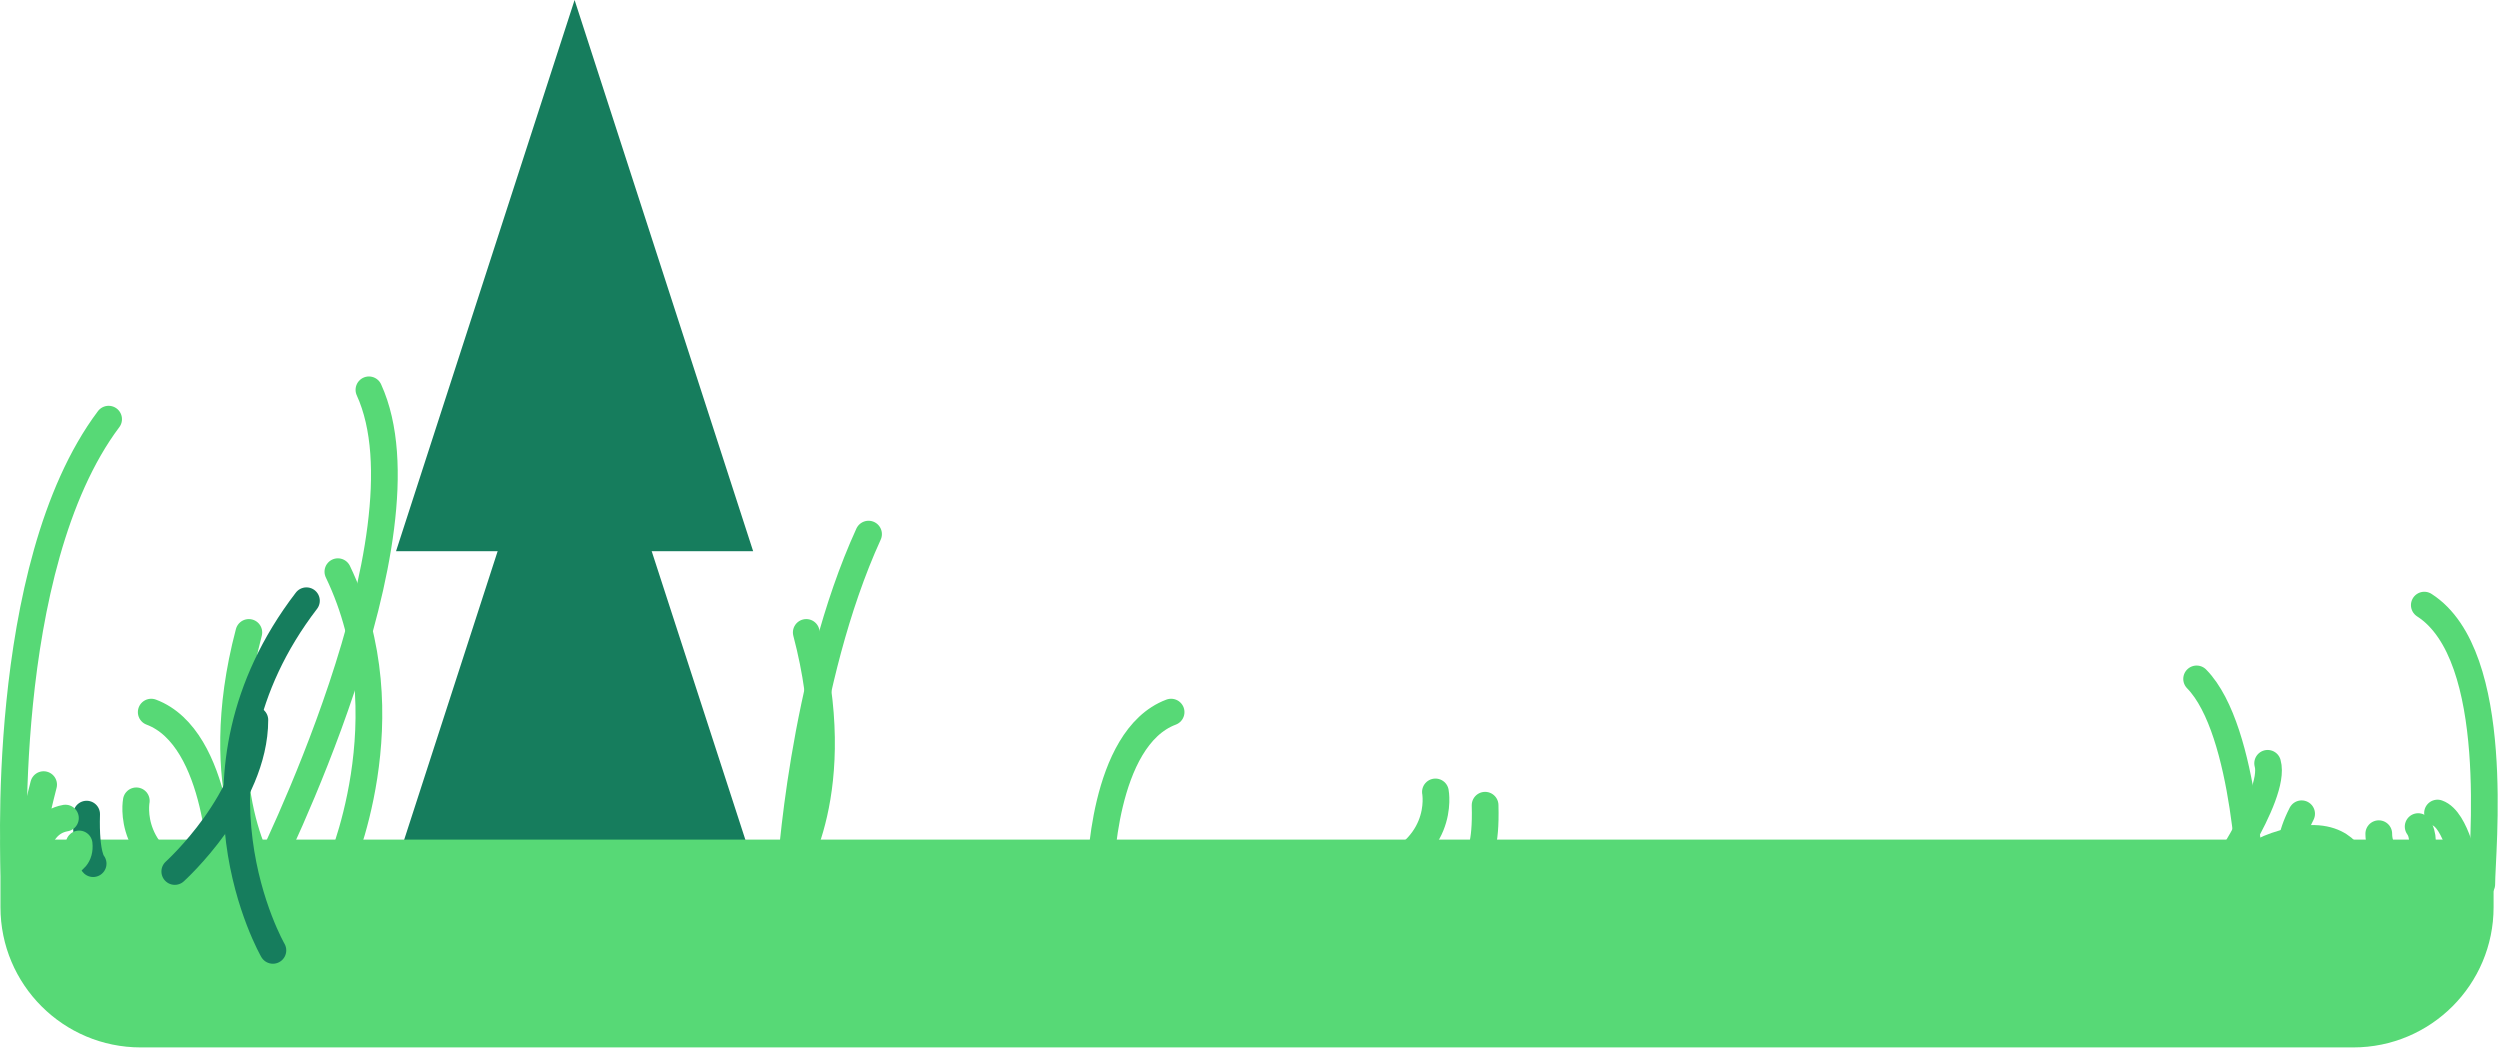
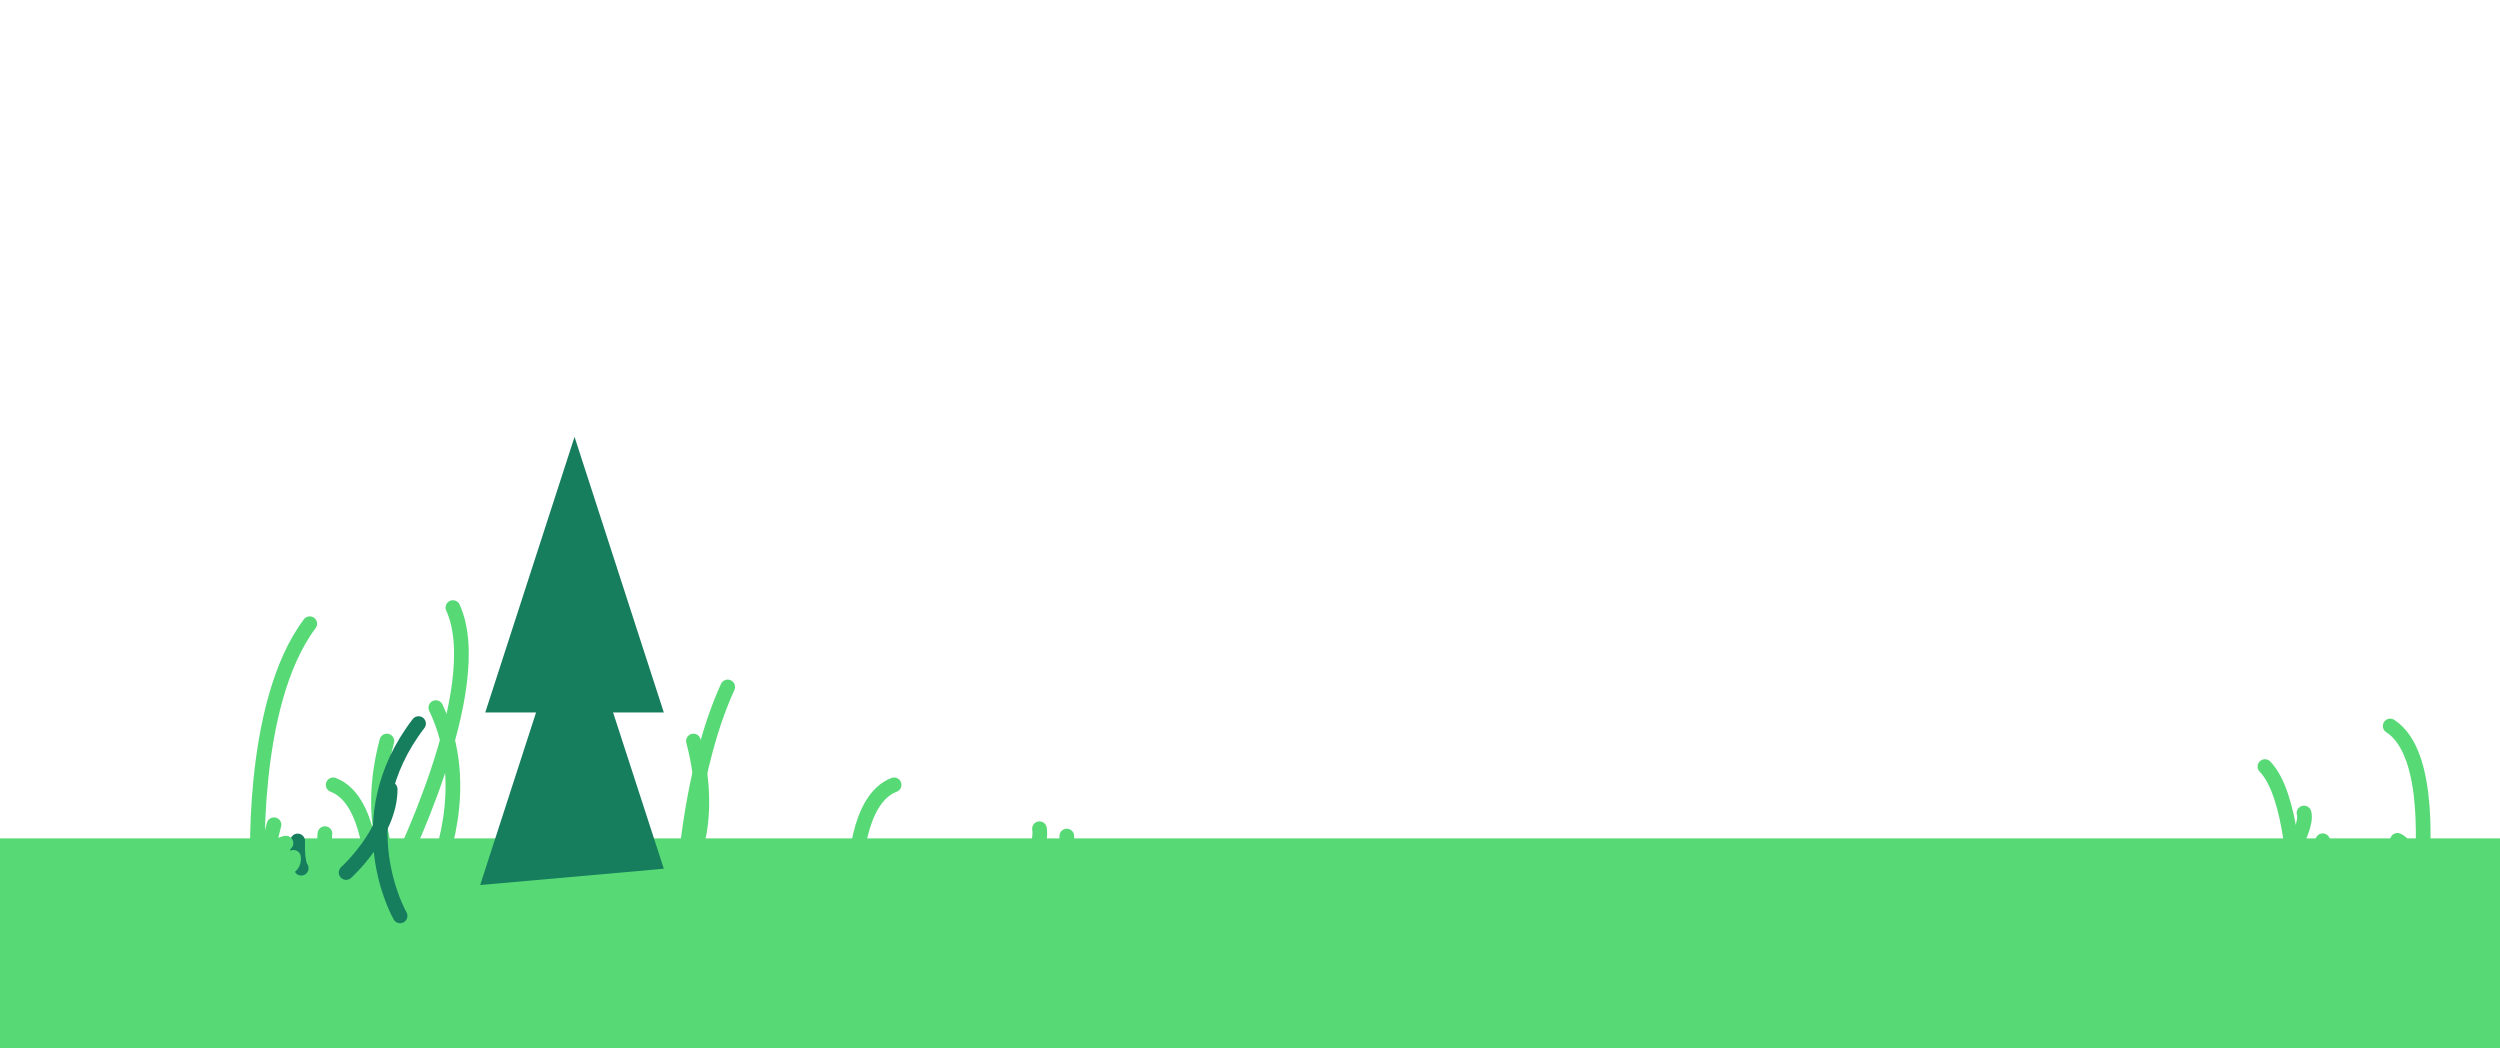
<svg xmlns="http://www.w3.org/2000/svg" width="990" height="415" viewBox="0 0 990 415" fill="none" aria-hidden="true">
-   <path d="M298.244 342.022L152.796 354.941L227.536 124.214L298.244 342.022L156.827 342.494Z" fill="#167D5D" />
-   <path d="M156.829 218.282L227.538 0L298.246 218.282" fill="#167D5D" />
-   <path d="M312.981 346.554C312.981 346.554 317.509 269.357 343.946 211.51" stroke="#57D976" stroke-width="10.582" stroke-miterlimit="10" stroke-linecap="round" />
-   <path d="M312.981 346.554C312.981 346.554 335.891 313.433 319.278 250.445" stroke="#57D976" stroke-width="10.582" stroke-miterlimit="10" stroke-linecap="round" />
-   <path d="M435.775 346.556C435.775 346.556 436.396 292.258 463.754 281.999" stroke="#57D976" stroke-width="10.582" stroke-miterlimit="10" stroke-linecap="round" />
-   <path d="M568.428 313.604C568.428 313.604 573.092 338.163 540.136 346.866" stroke="#57D976" stroke-width="10.582" stroke-miterlimit="10" stroke-linecap="round" />
-   <path d="M585.526 338.477C585.526 338.477 588.576 335.6 588.099 318.865" stroke="#57D976" stroke-width="10.582" stroke-miterlimit="10" stroke-linecap="round" />
-   <path d="M931.909 414.778H55.736C25.055 414.778 0.184 389.905 0.184 359.224V332.471H987.461V359.224C987.461 389.905 962.59 414.778 931.909 414.778Z" fill="#57D976" />
-   <path d="M133.799 345.111C133.799 345.111 161.461 283.968 133.799 226.388" stroke="#57D976" stroke-width="10.582" stroke-miterlimit="10" stroke-linecap="round" />
-   <path d="M104.84 346.556C104.84 346.556 172.528 212.221 146.094 154.374" stroke="#57D976" stroke-width="10.582" stroke-miterlimit="10" stroke-linecap="round" />
-   <path d="M104.838 346.554C104.838 346.554 81.926 313.433 98.542 250.445" stroke="#57D976" stroke-width="10.582" stroke-miterlimit="10" stroke-linecap="round" />
-   <path d="M87.866 346.556C87.866 346.556 87.243 292.258 59.886 281.999" stroke="#57D976" stroke-width="10.582" stroke-miterlimit="10" stroke-linecap="round" />
-   <path d="M53.977 317.131C53.977 317.131 49.314 341.69 82.27 350.394" stroke="#57D976" stroke-width="10.582" stroke-miterlimit="10" stroke-linecap="round" />
-   <path d="M36.88 342.004C36.88 342.004 33.829 339.128 34.307 322.392" stroke="#167D5D" stroke-width="10.582" stroke-miterlimit="10" stroke-linecap="round" />
-   <path d="M5.665 346.554C5.665 346.554 -1.111 224.819 43.011 165.99" stroke="#57D976" stroke-width="10.582" stroke-miterlimit="10" stroke-linecap="round" />
-   <path d="M17.275 310.711C17.275 310.711 9.244 341.431 11.653 344.039C14.062 346.651 12.057 326.373 25.91 323.964" stroke="#57D976" stroke-width="10.582" stroke-miterlimit="10" stroke-linecap="round" />
-   <path d="M19.685 343.036C19.685 343.036 32.334 343.84 31.33 334.202" stroke="#57D976" stroke-width="10.582" stroke-miterlimit="10" stroke-linecap="round" />
-   <path d="M982.782 350.163C982.782 337.159 991.142 259.6 960.026 239.63" stroke="#57D976" stroke-width="10.582" stroke-miterlimit="10" stroke-linecap="round" />
-   <path d="M891.467 354.533C891.467 354.533 889.835 289.23 869.862 268.847" stroke="#57D976" stroke-width="10.582" stroke-miterlimit="10" stroke-linecap="round" />
-   <path d="M875.16 352.415C875.16 352.415 901.655 315.32 897.987 302.274" stroke="#57D976" stroke-width="10.582" stroke-miterlimit="10" stroke-linecap="round" />
-   <path d="M911.442 344.671C911.442 344.671 902.066 340.595 911.442 322.251" stroke="#57D976" stroke-width="10.582" stroke-miterlimit="10" stroke-linecap="round" />
-   <path d="M976.245 343.946C976.245 343.946 972.666 324.519 965.255 321.963" stroke="#57D976" stroke-width="10.582" stroke-miterlimit="10" stroke-linecap="round" />
-   <path d="M957.588 327.33C962.188 333.72 956.052 345.99 956.052 345.99C956.052 345.99 941.996 341.9 941.996 330.143" stroke="#57D976" stroke-width="10.582" stroke-miterlimit="10" stroke-linecap="round" />
-   <path d="M932.282 342.155C932.282 342.155 928.447 328.353 907.998 332.953C887.551 337.554 889.851 345.99 874.005 345.99" stroke="#57D976" stroke-width="10.582" stroke-miterlimit="10" stroke-linecap="round" />
-   <path d="M108.067 376.345C108.067 376.345 68.219 307.258 121.349 237.893" stroke="#167D5D" stroke-width="10.582" stroke-miterlimit="10" stroke-linecap="round" />
-   <path d="M69.212 345.11C69.212 345.11 100.923 316.508 100.923 285.11" stroke="#167D5D" stroke-width="10.582" stroke-miterlimit="10" stroke-linecap="round" />
+   <rect x="-4" y="332" width="998" height="88" fill="#57D976" />
+   <g transform="translate(227.5 346) scale(0.5) translate(-227.5 -346)">
+     <path d="M298.244 342.022L152.796 354.941L227.536 124.214L298.244 342.022L156.827 342.494Z" fill="#167D5D" />
+     <path d="M156.829 218.282L227.538 0L298.246 218.282" fill="#167D5D" />
+   </g>
+   <g transform="translate(220 346) scale(0.55) translate(-220 -346)">
+     <path d="M312.981 346.554C312.981 346.554 317.509 269.357 343.946 211.51" stroke="#57D976" stroke-width="10.582" stroke-miterlimit="10" stroke-linecap="round" />
+     <path d="M312.981 346.554C312.981 346.554 335.891 313.433 319.278 250.445" stroke="#57D976" stroke-width="10.582" stroke-miterlimit="10" stroke-linecap="round" />
+     <path d="M435.775 346.556C435.775 346.556 436.396 292.258 463.754 281.999" stroke="#57D976" stroke-width="10.582" stroke-miterlimit="10" stroke-linecap="round" />
+     <path d="M568.428 313.604C568.428 313.604 573.092 338.163 540.136 346.866" stroke="#57D976" stroke-width="10.582" stroke-miterlimit="10" stroke-linecap="round" />
+     <path d="M585.526 338.477C585.526 338.477 588.576 335.6 588.099 318.865" stroke="#57D976" stroke-width="10.582" stroke-miterlimit="10" stroke-linecap="round" />
+     <path d="M133.799 345.111C133.799 345.111 161.461 283.968 133.799 226.388" stroke="#57D976" stroke-width="10.582" stroke-miterlimit="10" stroke-linecap="round" />
+     <path d="M104.84 346.556C104.84 346.556 172.528 212.221 146.094 154.374" stroke="#57D976" stroke-width="10.582" stroke-miterlimit="10" stroke-linecap="round" />
+     <path d="M104.838 346.554C104.838 346.554 81.926 313.433 98.542 250.445" stroke="#57D976" stroke-width="10.582" stroke-miterlimit="10" stroke-linecap="round" />
+     <path d="M87.866 346.556C87.866 346.556 87.243 292.258 59.886 281.999" stroke="#57D976" stroke-width="10.582" stroke-miterlimit="10" stroke-linecap="round" />
+     <path d="M53.977 317.131C53.977 317.131 49.314 341.69 82.27 350.394" stroke="#57D976" stroke-width="10.582" stroke-miterlimit="10" stroke-linecap="round" />
+     <path d="M36.88 342.004C36.88 342.004 33.829 339.128 34.307 322.392" stroke="#167D5D" stroke-width="10.582" stroke-miterlimit="10" stroke-linecap="round" />
+     <path d="M5.665 346.554C5.665 346.554 -1.111 224.819 43.011 165.99" stroke="#57D976" stroke-width="10.582" stroke-miterlimit="10" stroke-linecap="round" />
+     <path d="M17.275 310.711C17.275 310.711 9.244 341.431 11.653 344.039C14.062 346.651 12.057 326.373 25.91 323.964" stroke="#57D976" stroke-width="10.582" stroke-miterlimit="10" stroke-linecap="round" />
+     <path d="M19.685 343.036C19.685 343.036 32.334 343.84 31.33 334.202" stroke="#57D976" stroke-width="10.582" stroke-miterlimit="10" stroke-linecap="round" />
+     <path d="M108.067 376.345C108.067 376.345 68.219 307.258 121.349 237.893" stroke="#167D5D" stroke-width="10.582" stroke-miterlimit="10" stroke-linecap="round" />
+     <path d="M69.212 345.11C69.212 345.11 100.923 316.508 100.923 285.11" stroke="#167D5D" stroke-width="10.582" stroke-miterlimit="10" stroke-linecap="round" />
+   </g>
+   <g transform="translate(930 346) scale(0.55) translate(-930 -346)">
+     <path d="M982.782 350.163C982.782 337.159 991.142 259.6 960.026 239.63" stroke="#57D976" stroke-width="10.582" stroke-miterlimit="10" stroke-linecap="round" />
+     <path d="M891.467 354.533C891.467 354.533 889.835 289.23 869.862 268.847" stroke="#57D976" stroke-width="10.582" stroke-miterlimit="10" stroke-linecap="round" />
+     <path d="M875.16 352.415C875.16 352.415 901.655 315.32 897.987 302.274" stroke="#57D976" stroke-width="10.582" stroke-miterlimit="10" stroke-linecap="round" />
+     <path d="M911.442 344.671C911.442 344.671 902.066 340.595 911.442 322.251" stroke="#57D976" stroke-width="10.582" stroke-miterlimit="10" stroke-linecap="round" />
+     <path d="M976.245 343.946C976.245 343.946 972.666 324.519 965.255 321.963" stroke="#57D976" stroke-width="10.582" stroke-miterlimit="10" stroke-linecap="round" />
+     <path d="M957.588 327.33C962.188 333.72 956.052 345.99 956.052 345.99C956.052 345.99 941.996 341.9 941.996 330.143" stroke="#57D976" stroke-width="10.582" stroke-miterlimit="10" stroke-linecap="round" />
+     <path d="M932.282 342.155C932.282 342.155 928.447 328.353 907.998 332.953C887.551 337.554 889.851 345.99 874.005 345.99" stroke="#57D976" stroke-width="10.582" stroke-miterlimit="10" stroke-linecap="round" />
+   </g>
</svg>
